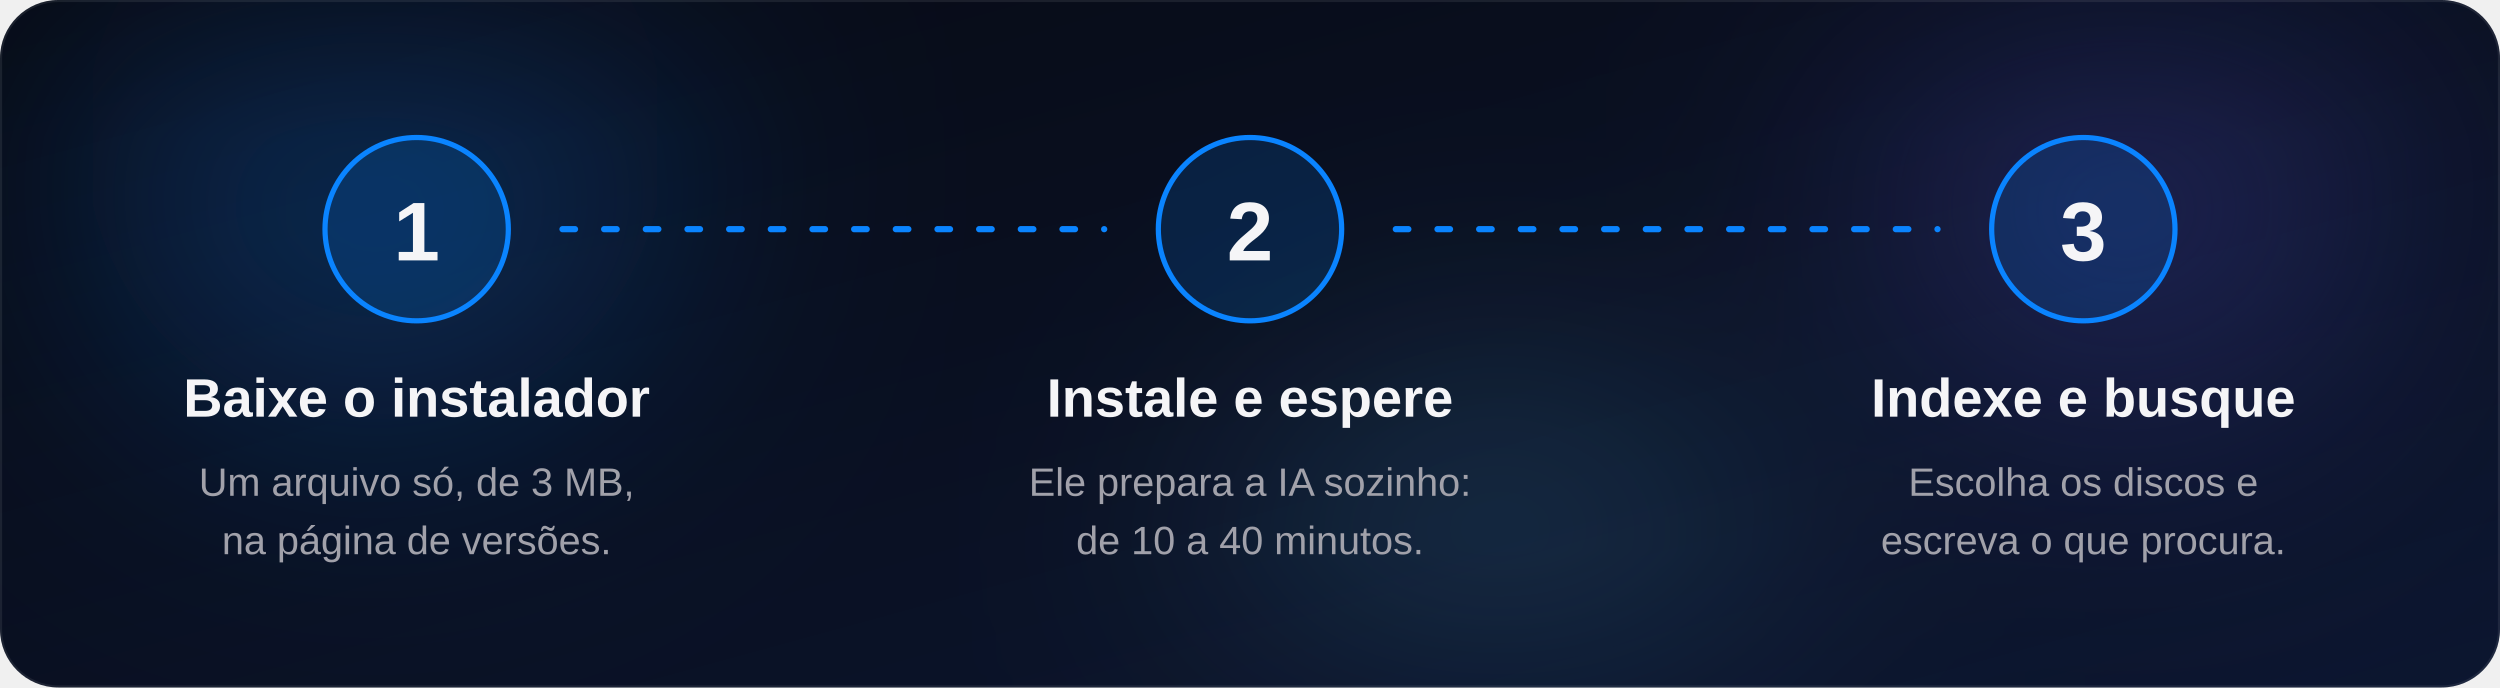
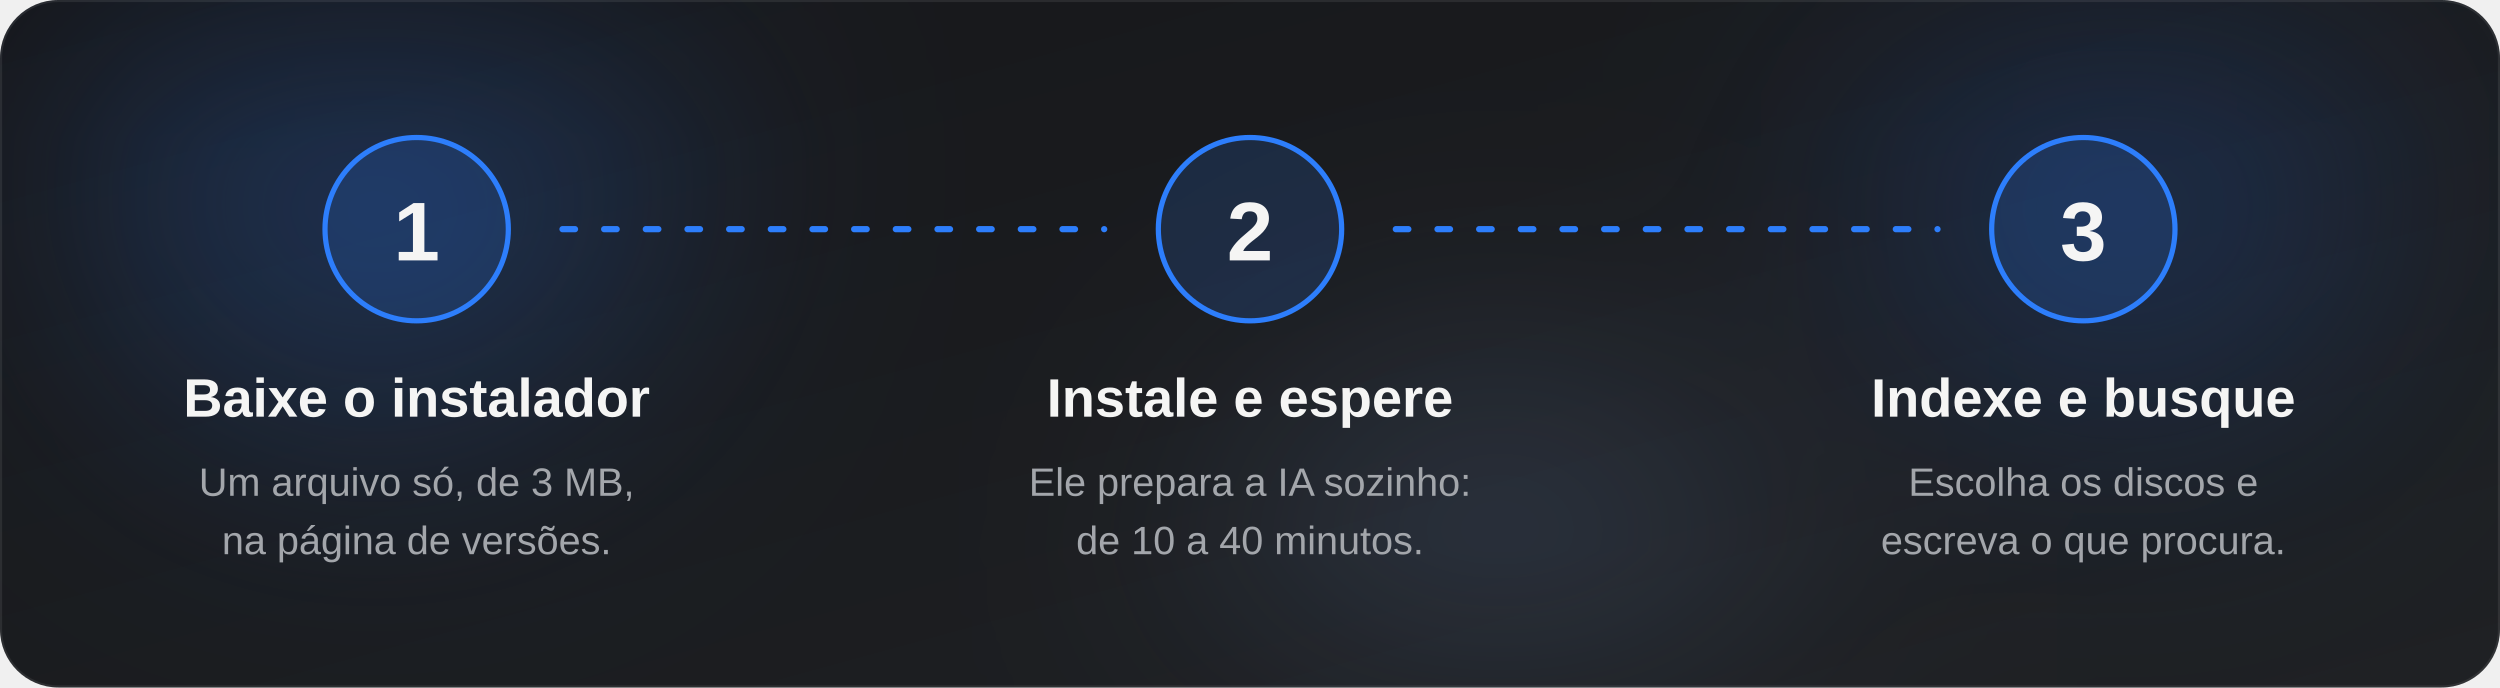
<svg xmlns="http://www.w3.org/2000/svg" width="1200" height="330" viewBox="0 0 1200 330">
  <style>
    text { font-family: 'Segoe UI Variable Display','Segoe UI',-apple-system,BlinkMacSystemFont,'Helvetica Neue',Arial,sans-serif; }
    .a { transform-box: fill-box; transform-origin: center; }
    @keyframes deriva1 { 50% { transform: translate(60px, -30px) scale(1.12); } }
    @keyframes deriva2 { 50% { transform: translate(-70px, 40px) scale(.92); } }
    @keyframes deriva3 { 50% { transform: translate(40px, 50px) scale(1.08); } }
    .b1 { animation: deriva1 18s ease-in-out infinite; }
    .b2 { animation: deriva2 22s ease-in-out infinite; }
    .b3 { animation: deriva3 26s ease-in-out infinite; }
    
    @keyframes vai { 0% { stroke-dashoffset: 40; } 100% { stroke-dashoffset: 0; } }
    .liga { stroke-dasharray: 6 14; animation: vai 1.2s linear infinite; }
    @media (prefers-reduced-motion: reduce) { * { animation: none !important; }  }</style>
  <defs>
    <linearGradient id="f1200x330" x1="0" y1="0" x2="1" y2="1">
-       <stop offset="0" stop-color="#070a14" />
-       <stop offset="1" stop-color="#0c1630" />
+       <stop offset="0" stop-color="#16171a" />
+       <stop offset="1" stop-color="#1f2124" />
    </linearGradient>
    <filter id="nevf1200x330" x="-50%" y="-50%" width="200%" height="200%">
      <feGaussianBlur stdDeviation="70" />
    </filter>
    <clipPath id="cf1200x330">
      <rect width="1200" height="330" rx="28" />
    </clipPath>
  </defs>
  <g clip-path="url(#cf1200x330)">
    <rect width="1200" height="330" fill="url(#f1200x330)" />
    <g filter="url(#nevf1200x330)" opacity="0.25">
-       <circle class="a b1" cx="180.0" cy="66.0" r="138.6" fill="#0a84ff" />
-       <circle class="a b2" cx="1020.0" cy="82.5" r="118.8" fill="#5e5ce6" />
-       <circle class="a b3" cx="720.0" cy="313.5" r="132.0" fill="#64d2ff" opacity=".7" />
+       <circle class="a b1" cx="180.0" cy="66.0" r="138.6" fill="#2d7efc" />
+       <circle class="a b2" cx="1020.0" cy="82.5" r="118.8" fill="#1a62d6" />
+       <circle class="a b3" cx="720.0" cy="313.5" r="132.0" fill="#8db8ff" opacity=".7" />
    </g>
    <rect width="1200" height="330" rx="28" fill="none" stroke="#ffffff" stroke-opacity=".08" stroke-width="2" />
  </g>
-   <circle cx="200" cy="110" r="44" fill="#0a84ff" fill-opacity=".16" stroke="#0a84ff" stroke-width="2.5" />
-   <text x="200" y="125" text-anchor="middle" font-size="40" font-weight="700" fill="#f5f5f7">1</text>
-   <text x="200" y="200" text-anchor="middle" font-size="26" font-weight="700" fill="#f5f5f7">Baixe o instalador</text>
-   <text x="200" y="238" text-anchor="middle" font-size="19" fill="#a1a1aa">Um arquivo só, de 3 MB,</text>
-   <text x="200" y="266" text-anchor="middle" font-size="19" fill="#a1a1aa">na página de versões.</text>
-   <path class="liga" d="M270 110 H530" stroke="#0a84ff" stroke-width="3" stroke-linecap="round" fill="none" />
-   <circle cx="600" cy="110" r="44" fill="#0a84ff" fill-opacity=".16" stroke="#0a84ff" stroke-width="2.5" />
-   <text x="600" y="125" text-anchor="middle" font-size="40" font-weight="700" fill="#f5f5f7">2</text>
-   <text x="600" y="200" text-anchor="middle" font-size="26" font-weight="700" fill="#f5f5f7">Instale e espere</text>
-   <text x="600" y="238" text-anchor="middle" font-size="19" fill="#a1a1aa">Ele prepara a IA sozinho:</text>
-   <text x="600" y="266" text-anchor="middle" font-size="19" fill="#a1a1aa">de 10 a 40 minutos.</text>
-   <path class="liga" d="M670 110 H930" stroke="#0a84ff" stroke-width="3" stroke-linecap="round" fill="none" />
-   <circle cx="1000" cy="110" r="44" fill="#0a84ff" fill-opacity=".16" stroke="#0a84ff" stroke-width="2.5" />
-   <text x="1000" y="125" text-anchor="middle" font-size="40" font-weight="700" fill="#f5f5f7">3</text>
-   <text x="1000" y="200" text-anchor="middle" font-size="26" font-weight="700" fill="#f5f5f7">Indexe e busque</text>
-   <text x="1000" y="238" text-anchor="middle" font-size="19" fill="#a1a1aa">Escolha os discos e</text>
-   <text x="1000" y="266" text-anchor="middle" font-size="19" fill="#a1a1aa">escreva o que procura.</text>
+   <circle cx="200" cy="110" r="44" fill="#2d7efc" fill-opacity=".16" stroke="#2d7efc" stroke-width="2.5" />
+   <text x="200" y="125" text-anchor="middle" font-size="40" font-weight="700" fill="#f5f5f4">1</text>
+   <text x="200" y="200" text-anchor="middle" font-size="26" font-weight="700" fill="#f5f5f4">Baixe o instalador</text>
+   <text x="200" y="238" text-anchor="middle" font-size="19" fill="#a3a6ab">Um arquivo só, de 3 MB,</text>
+   <text x="200" y="266" text-anchor="middle" font-size="19" fill="#a3a6ab">na página de versões.</text>
+   <path class="liga" d="M270 110 H530" stroke="#2d7efc" stroke-width="3" stroke-linecap="round" fill="none" />
+   <circle cx="600" cy="110" r="44" fill="#2d7efc" fill-opacity=".16" stroke="#2d7efc" stroke-width="2.5" />
+   <text x="600" y="125" text-anchor="middle" font-size="40" font-weight="700" fill="#f5f5f4">2</text>
+   <text x="600" y="200" text-anchor="middle" font-size="26" font-weight="700" fill="#f5f5f4">Instale e espere</text>
+   <text x="600" y="238" text-anchor="middle" font-size="19" fill="#a3a6ab">Ele prepara a IA sozinho:</text>
+   <text x="600" y="266" text-anchor="middle" font-size="19" fill="#a3a6ab">de 10 a 40 minutos.</text>
+   <path class="liga" d="M670 110 H930" stroke="#2d7efc" stroke-width="3" stroke-linecap="round" fill="none" />
+   <circle cx="1000" cy="110" r="44" fill="#2d7efc" fill-opacity=".16" stroke="#2d7efc" stroke-width="2.5" />
+   <text x="1000" y="125" text-anchor="middle" font-size="40" font-weight="700" fill="#f5f5f4">3</text>
+   <text x="1000" y="200" text-anchor="middle" font-size="26" font-weight="700" fill="#f5f5f4">Indexe e busque</text>
+   <text x="1000" y="238" text-anchor="middle" font-size="19" fill="#a3a6ab">Escolha os discos e</text>
+   <text x="1000" y="266" text-anchor="middle" font-size="19" fill="#a3a6ab">escreva o que procura.</text>
</svg>
